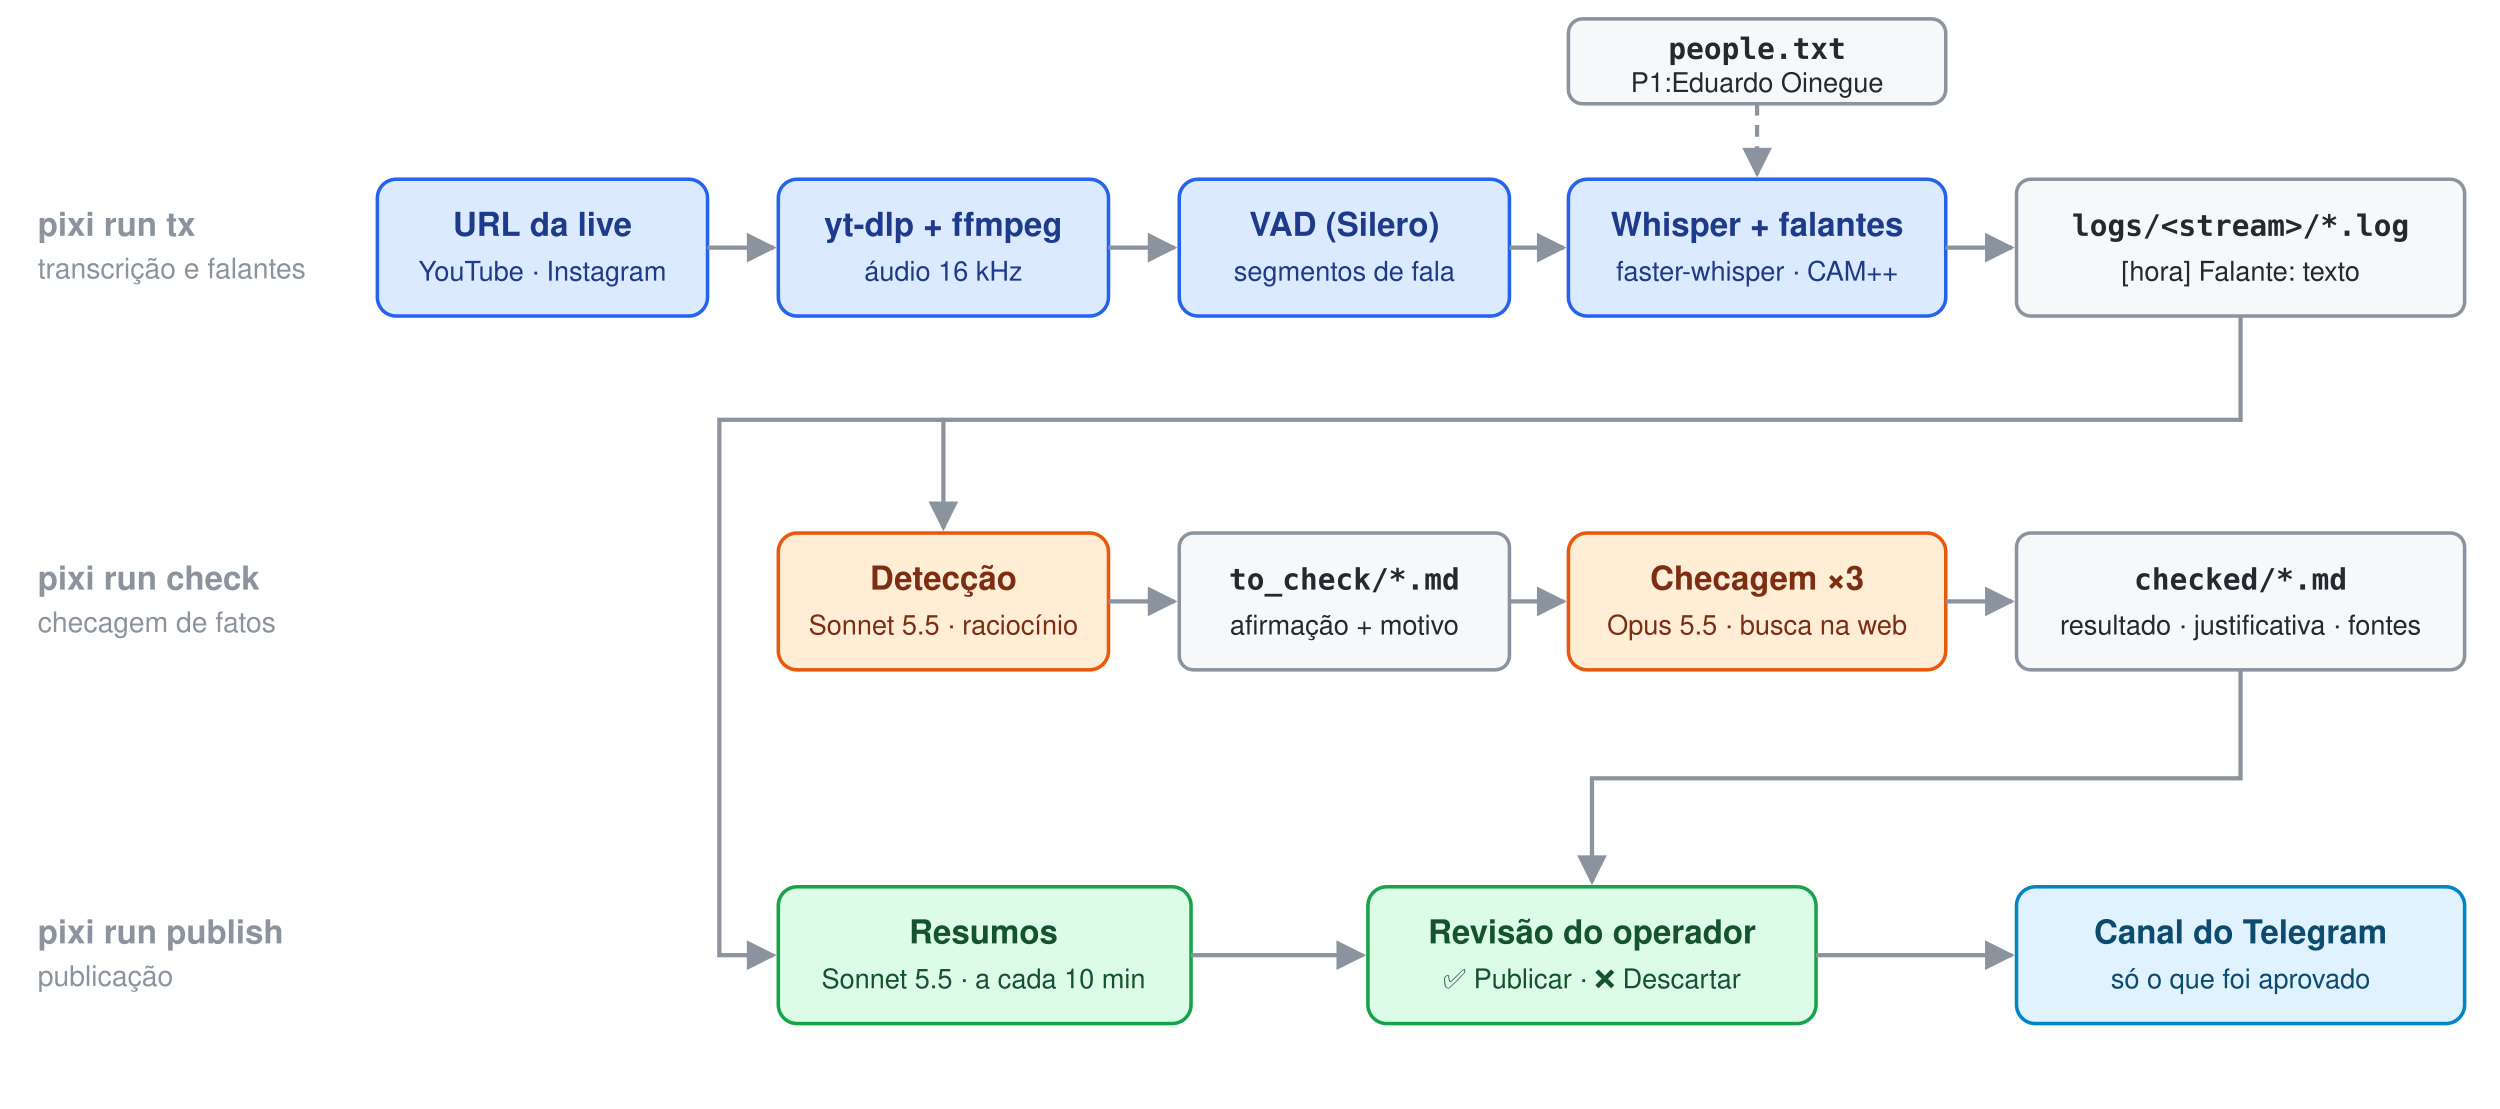
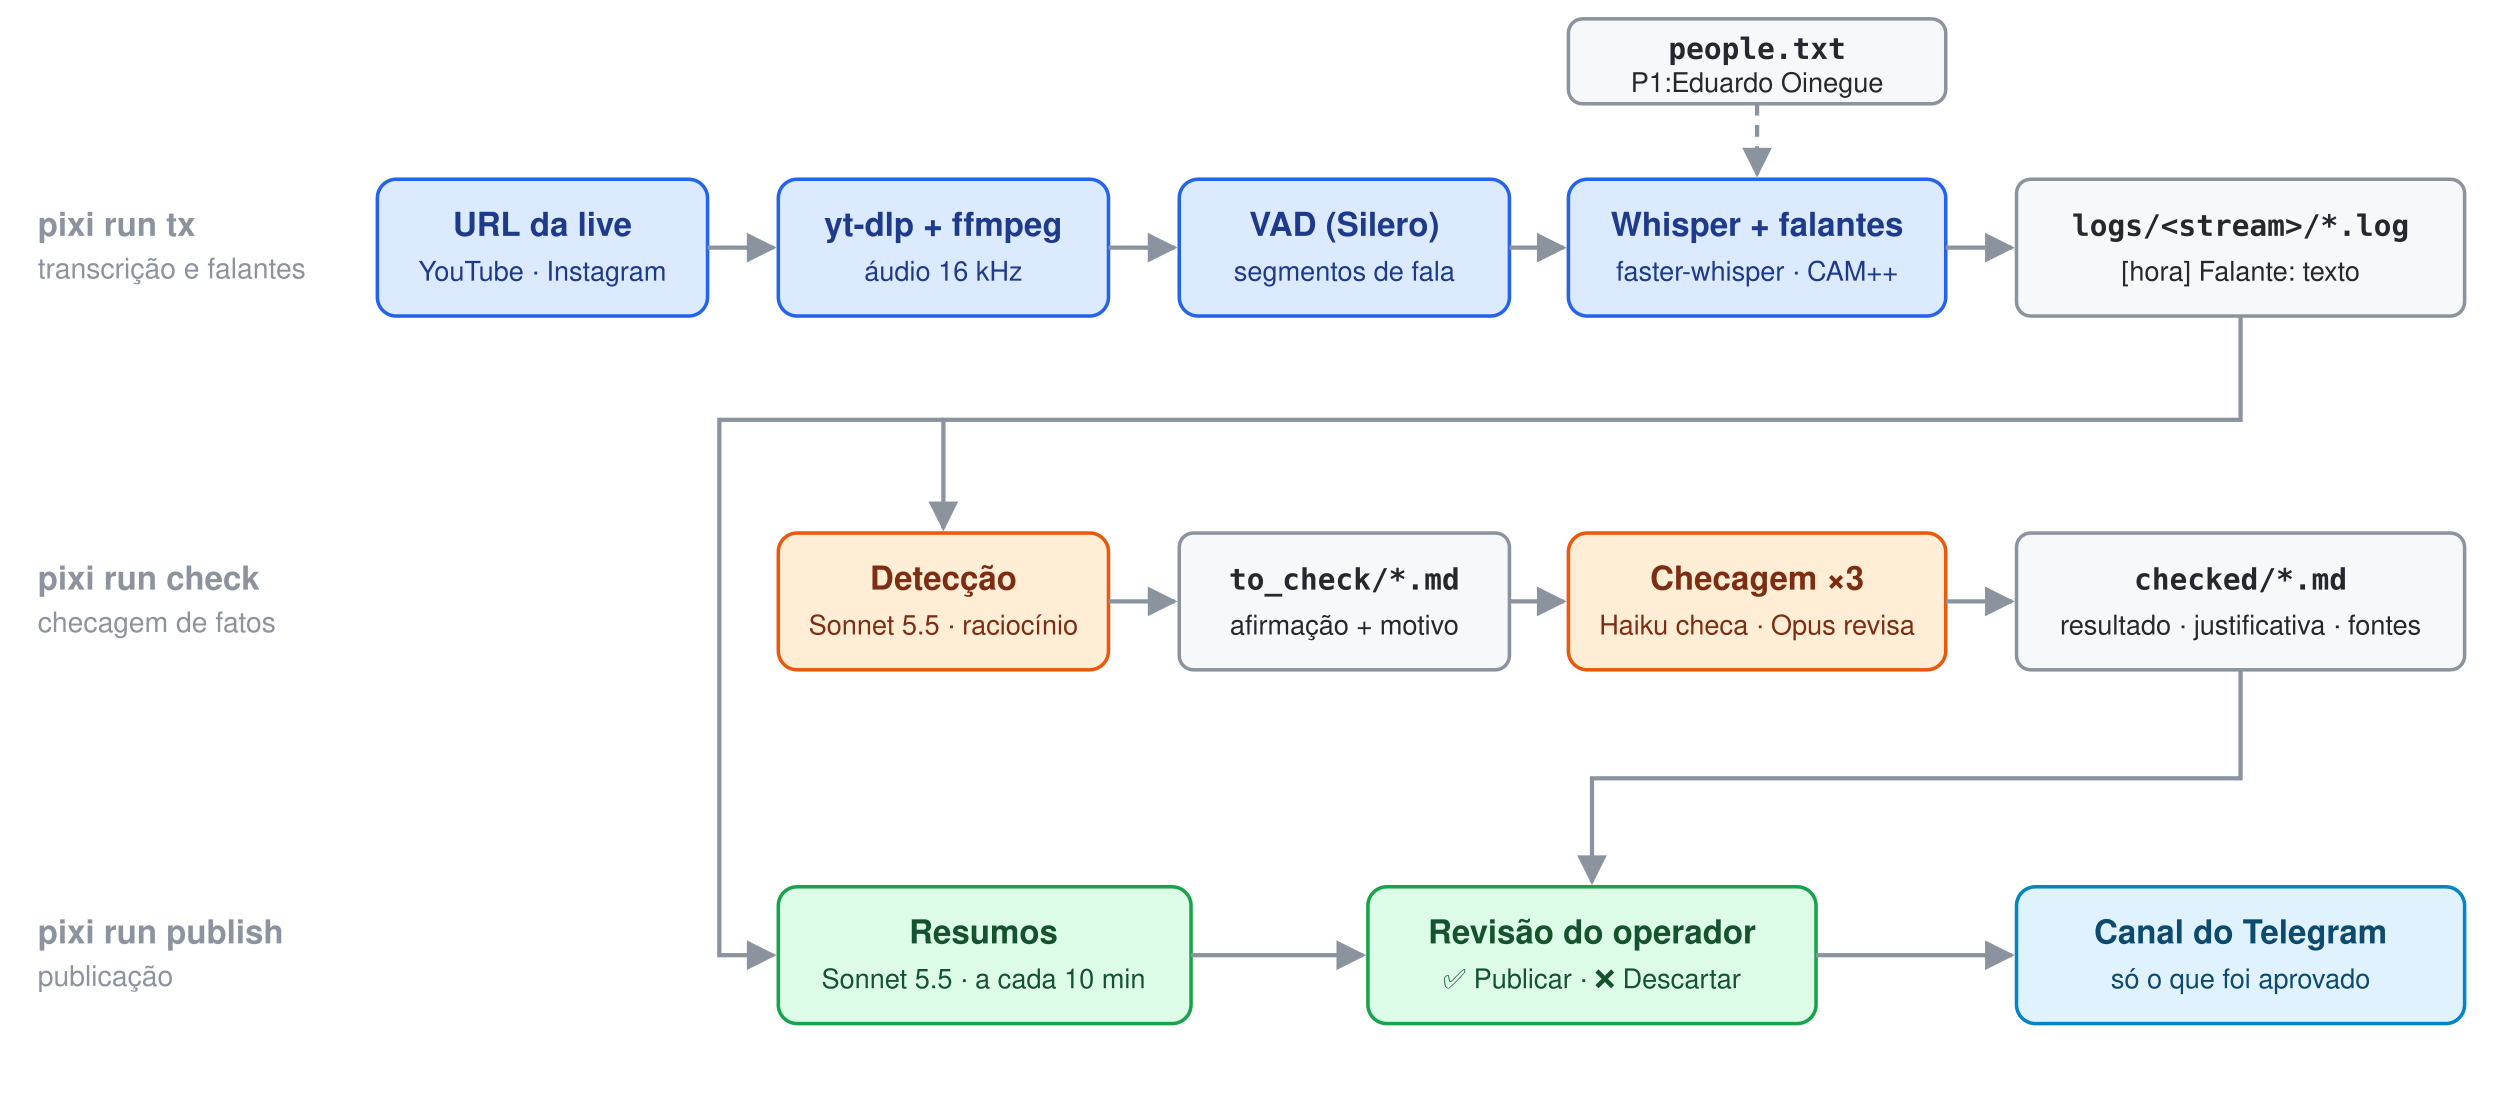
<svg xmlns="http://www.w3.org/2000/svg" viewBox="0 0 1060 470" width="1060" height="470" font-family="-apple-system, BlinkMacSystemFont, 'Segoe UI', Helvetica, Arial, sans-serif" role="img" aria-labelledby="title desc">
  <defs>
    <marker id="arrow" viewBox="0 0 10 10" refX="9" refY="5" markerWidth="7" markerHeight="7" orient="auto-start-reverse">
      <path d="M0,0 L10,5 L0,10 z" fill="#8b949e" />
    </marker>
    <style>
      .lane { font-size: 14px; font-weight: 700; fill: #8b949e; }
      .lane-sub { font-size: 12px; fill: #8b949e; }
      .t { font-size: 14px; font-weight: 600; text-anchor: middle; }
      .s { font-size: 11.5px; text-anchor: middle; }
      .mono { font-family: ui-monospace, SFMono-Regular, Menlo, Consolas, monospace; }
      .flow { fill: none; stroke: #8b949e; stroke-width: 1.8; marker-end: url(#arrow); }
      .feed { fill: none; stroke: #8b949e; stroke-width: 1.8; stroke-dasharray: 5 4; marker-end: url(#arrow); }
      .tx rect { fill: #dbeafe; stroke: #2563eb; } .tx text { fill: #1e3a8a; }
      .ck rect { fill: #ffedd5; stroke: #ea580c; } .ck text { fill: #7c2d12; }
      .pb rect { fill: #dcfce7; stroke: #16a34a; } .pb text { fill: #14532d; }
      .tg rect { fill: #e0f2fe; stroke: #0284c7; } .tg text { fill: #0c4a6e; }
      .file rect { fill: #f6f8fa; stroke: #8b949e; } .file text { fill: #24292f; }
      rect { stroke-width: 1.5; }
    </style>
  </defs>
  <text class="lane" x="16" y="100">pixi run tx</text>
  <text class="lane-sub" x="16" y="118">transcrição e falantes</text>
  <text class="lane" x="16" y="250">pixi run check</text>
  <text class="lane-sub" x="16" y="268">checagem de fatos</text>
  <text class="lane" x="16" y="400">pixi run publish</text>
  <text class="lane-sub" x="16" y="418">publicação</text>
  <g class="file">
    <rect x="665" y="8" width="160" height="36" rx="6" />
    <text class="t mono" x="745" y="25" style="font-size:12.5px">people.txt</text>
    <text class="s" x="745" y="39">P1:Eduardo Oinegue</text>
  </g>
  <path class="feed" d="M745,44 V74" />
  <g class="tx">
    <rect x="160" y="76" width="140" height="58" rx="8" />
    <text class="t" x="230" y="100">URL da live</text>
    <text class="s" x="230" y="119">YouTube · Instagram</text>
  </g>
  <g class="tx">
    <rect x="330" y="76" width="140" height="58" rx="8" />
    <text class="t" x="400" y="100">yt-dlp + ffmpeg</text>
    <text class="s" x="400" y="119">áudio 16 kHz</text>
  </g>
  <g class="tx">
    <rect x="500" y="76" width="140" height="58" rx="8" />
    <text class="t" x="570" y="100">VAD (Silero)</text>
    <text class="s" x="570" y="119">segmentos de fala</text>
  </g>
  <g class="tx">
    <rect x="665" y="76" width="160" height="58" rx="8" />
    <text class="t" x="745" y="100">Whisper + falantes</text>
    <text class="s" x="745" y="119">faster-whisper · CAM++</text>
  </g>
  <g class="file">
    <rect x="855" y="76" width="190" height="58" rx="6" />
    <text class="t mono" x="950" y="100" style="font-size:12.5px">logs/&lt;stream&gt;/*.log</text>
    <text class="s" x="950" y="119">[hora] Falante: texto</text>
  </g>
  <path class="flow" d="M300,105 H328" />
  <path class="flow" d="M470,105 H498" />
  <path class="flow" d="M640,105 H663" />
  <path class="flow" d="M825,105 H853" />
  <path class="flow" d="M950,134 V178 H400 V224" />
  <path class="flow" d="M400,178 H305 V405 H328" />
  <g class="ck">
    <rect x="330" y="226" width="140" height="58" rx="8" />
    <text class="t" x="400" y="250">Detecção</text>
    <text class="s" x="400" y="269">Sonnet 5.5 · raciocínio</text>
  </g>
  <g class="file">
    <rect x="500" y="226" width="140" height="58" rx="6" />
    <text class="t mono" x="570" y="250" style="font-size:12.5px">to_check/*.md</text>
    <text class="s" x="570" y="269">afirmação + motivo</text>
  </g>
  <g class="ck">
    <rect x="665" y="226" width="160" height="58" rx="8" />
    <text class="t" x="745" y="250">Checagem ×3</text>
-     <text class="s" x="745" y="269">Opus 5.5 · busca na web</text>
+     <text class="s" x="745" y="269">Haiku checa · Opus revisa</text>
  </g>
  <g class="file">
    <rect x="855" y="226" width="190" height="58" rx="6" />
    <text class="t mono" x="950" y="250" style="font-size:12.5px">checked/*.md</text>
    <text class="s" x="950" y="269">resultado · justificativa · fontes</text>
  </g>
  <path class="flow" d="M470,255 H498" />
  <path class="flow" d="M640,255 H663" />
  <path class="flow" d="M825,255 H853" />
  <g class="pb">
    <rect x="330" y="376" width="175" height="58" rx="8" />
    <text class="t" x="417" y="400">Resumos</text>
    <text class="s" x="417" y="419">Sonnet 5.5 · a cada 10 min</text>
  </g>
  <g class="pb">
    <rect x="580" y="376" width="190" height="58" rx="8" />
    <text class="t" x="675" y="400">Revisão do operador</text>
    <text class="s" x="675" y="419">✅ Publicar · ❌ Descartar</text>
  </g>
  <g class="tg">
    <rect x="855" y="376" width="190" height="58" rx="8" />
    <text class="t" x="950" y="400">Canal do Telegram</text>
    <text class="s" x="950" y="419">só o que foi aprovado</text>
  </g>
  <path class="flow" d="M950,284 V330 H675 V374" />
  <path class="flow" d="M505,405 H578" />
  <path class="flow" d="M770,405 H853" />
</svg>
